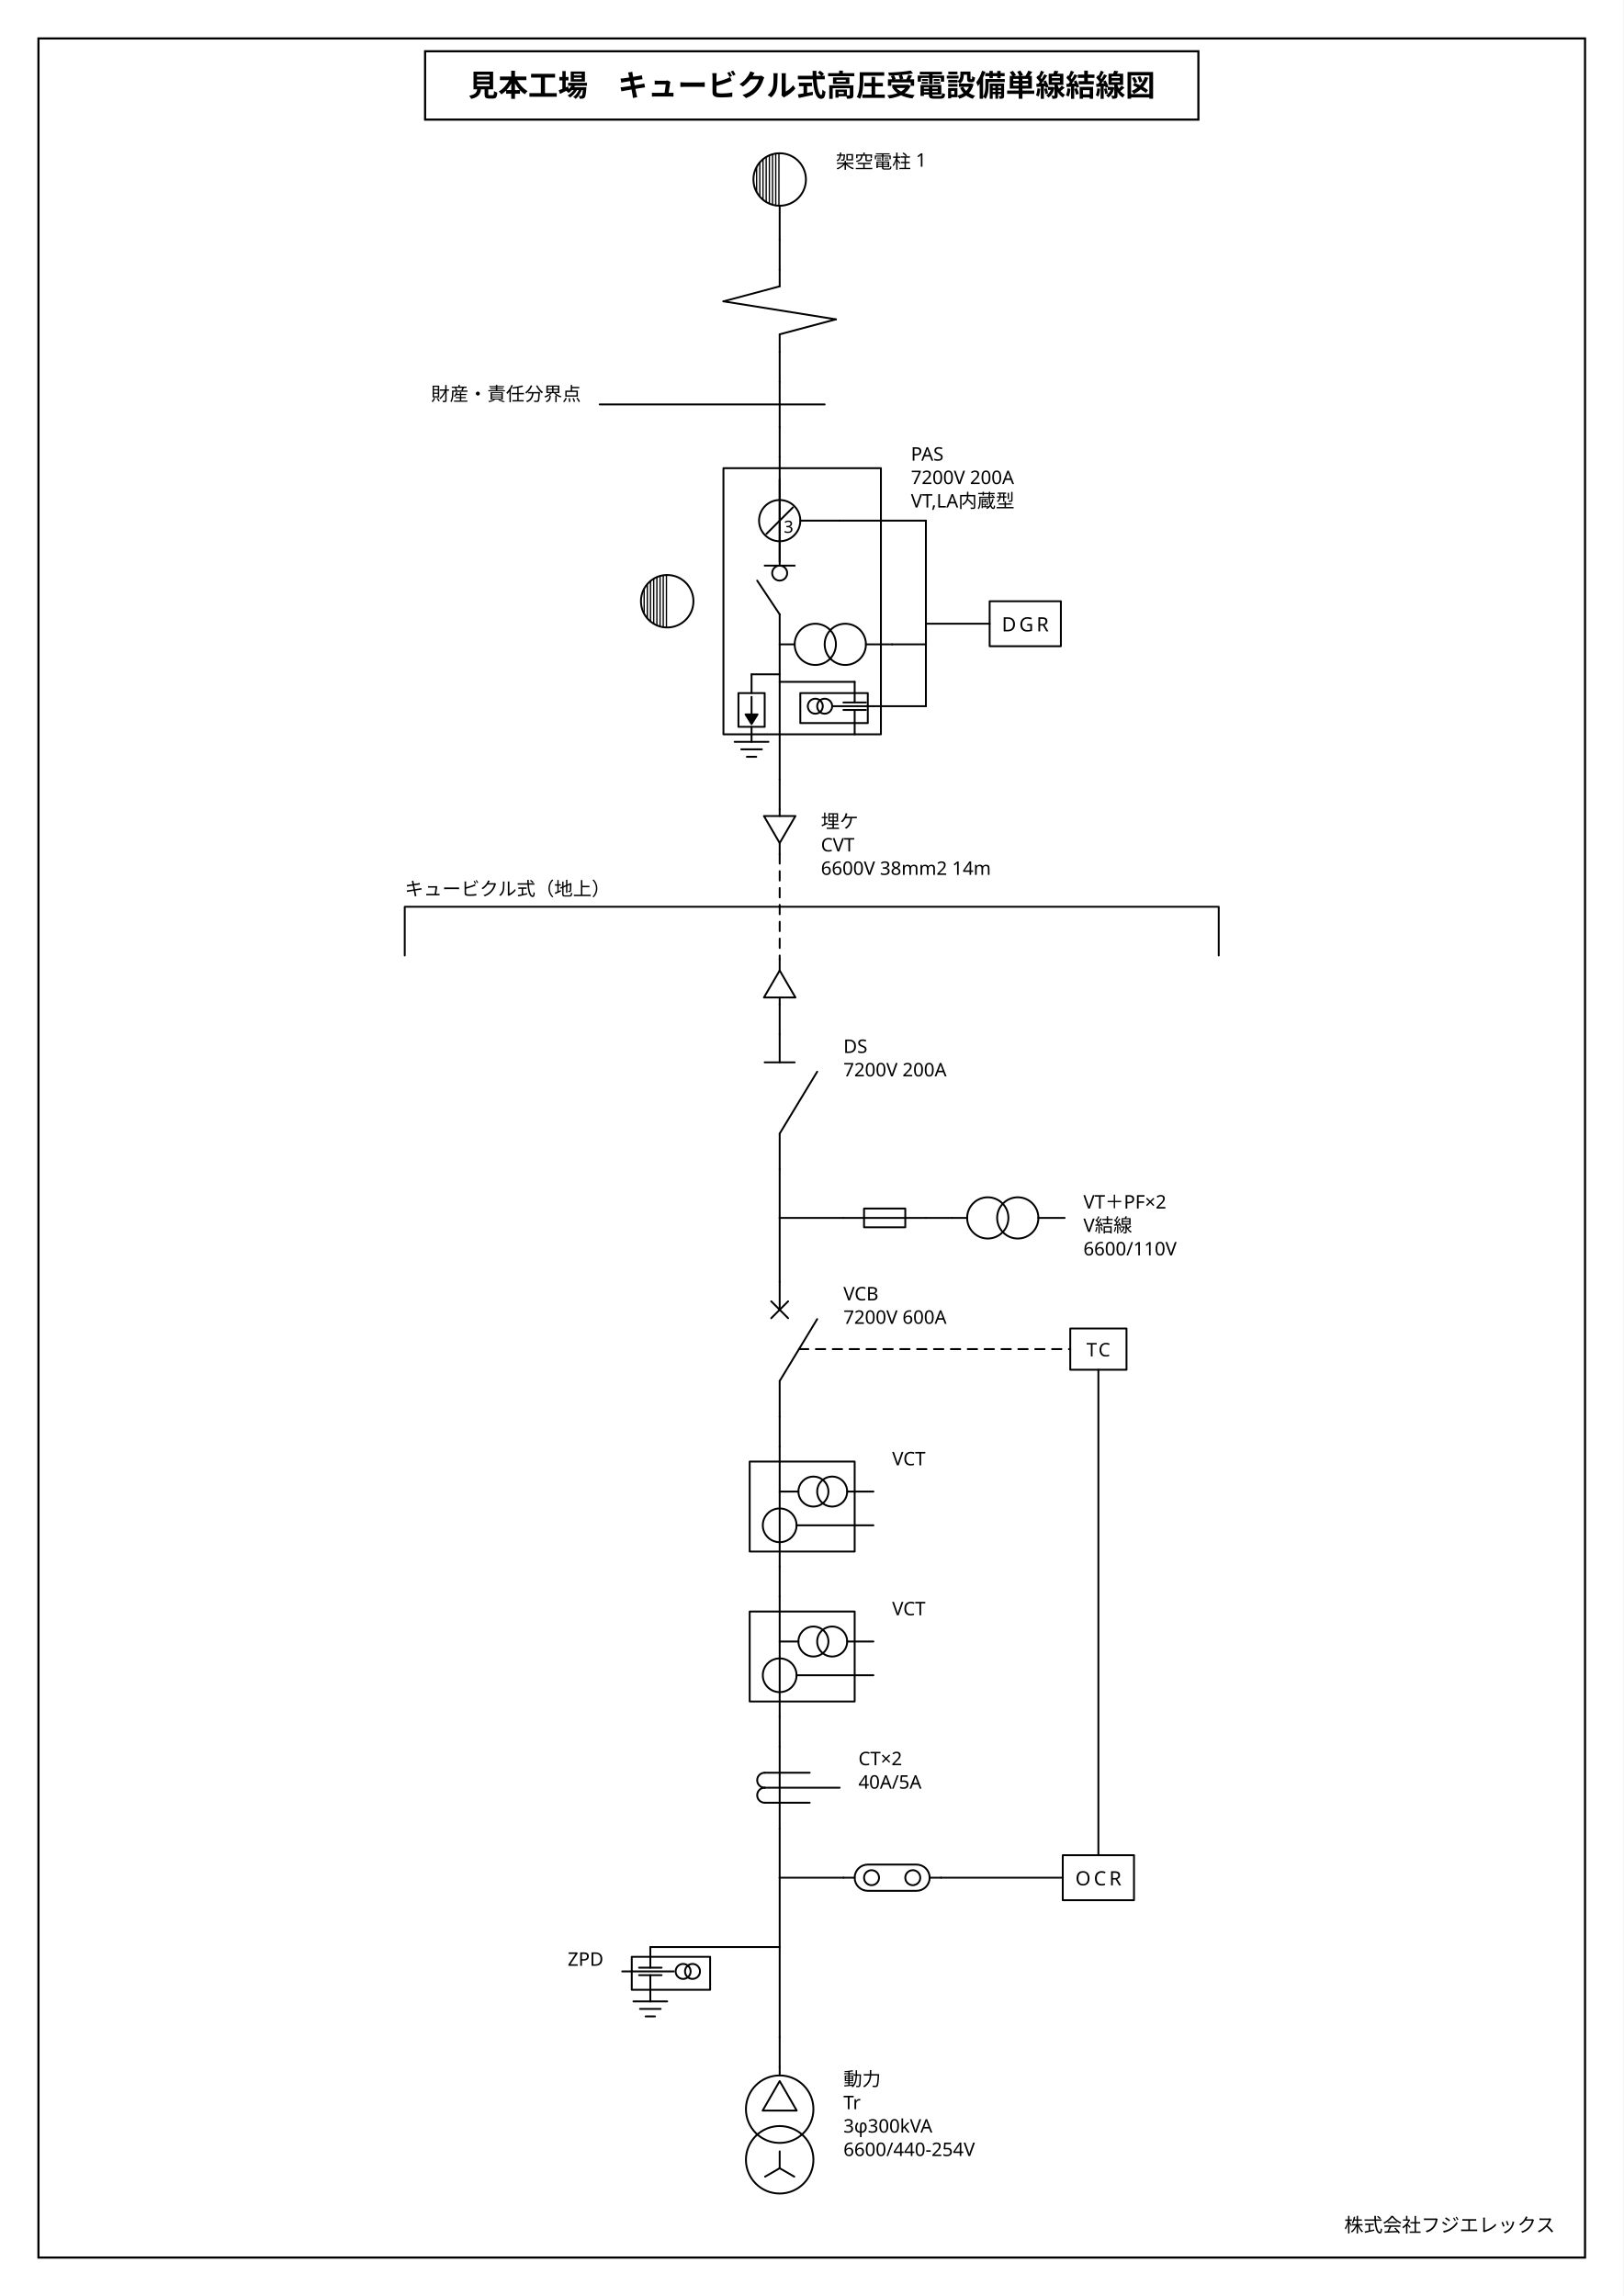
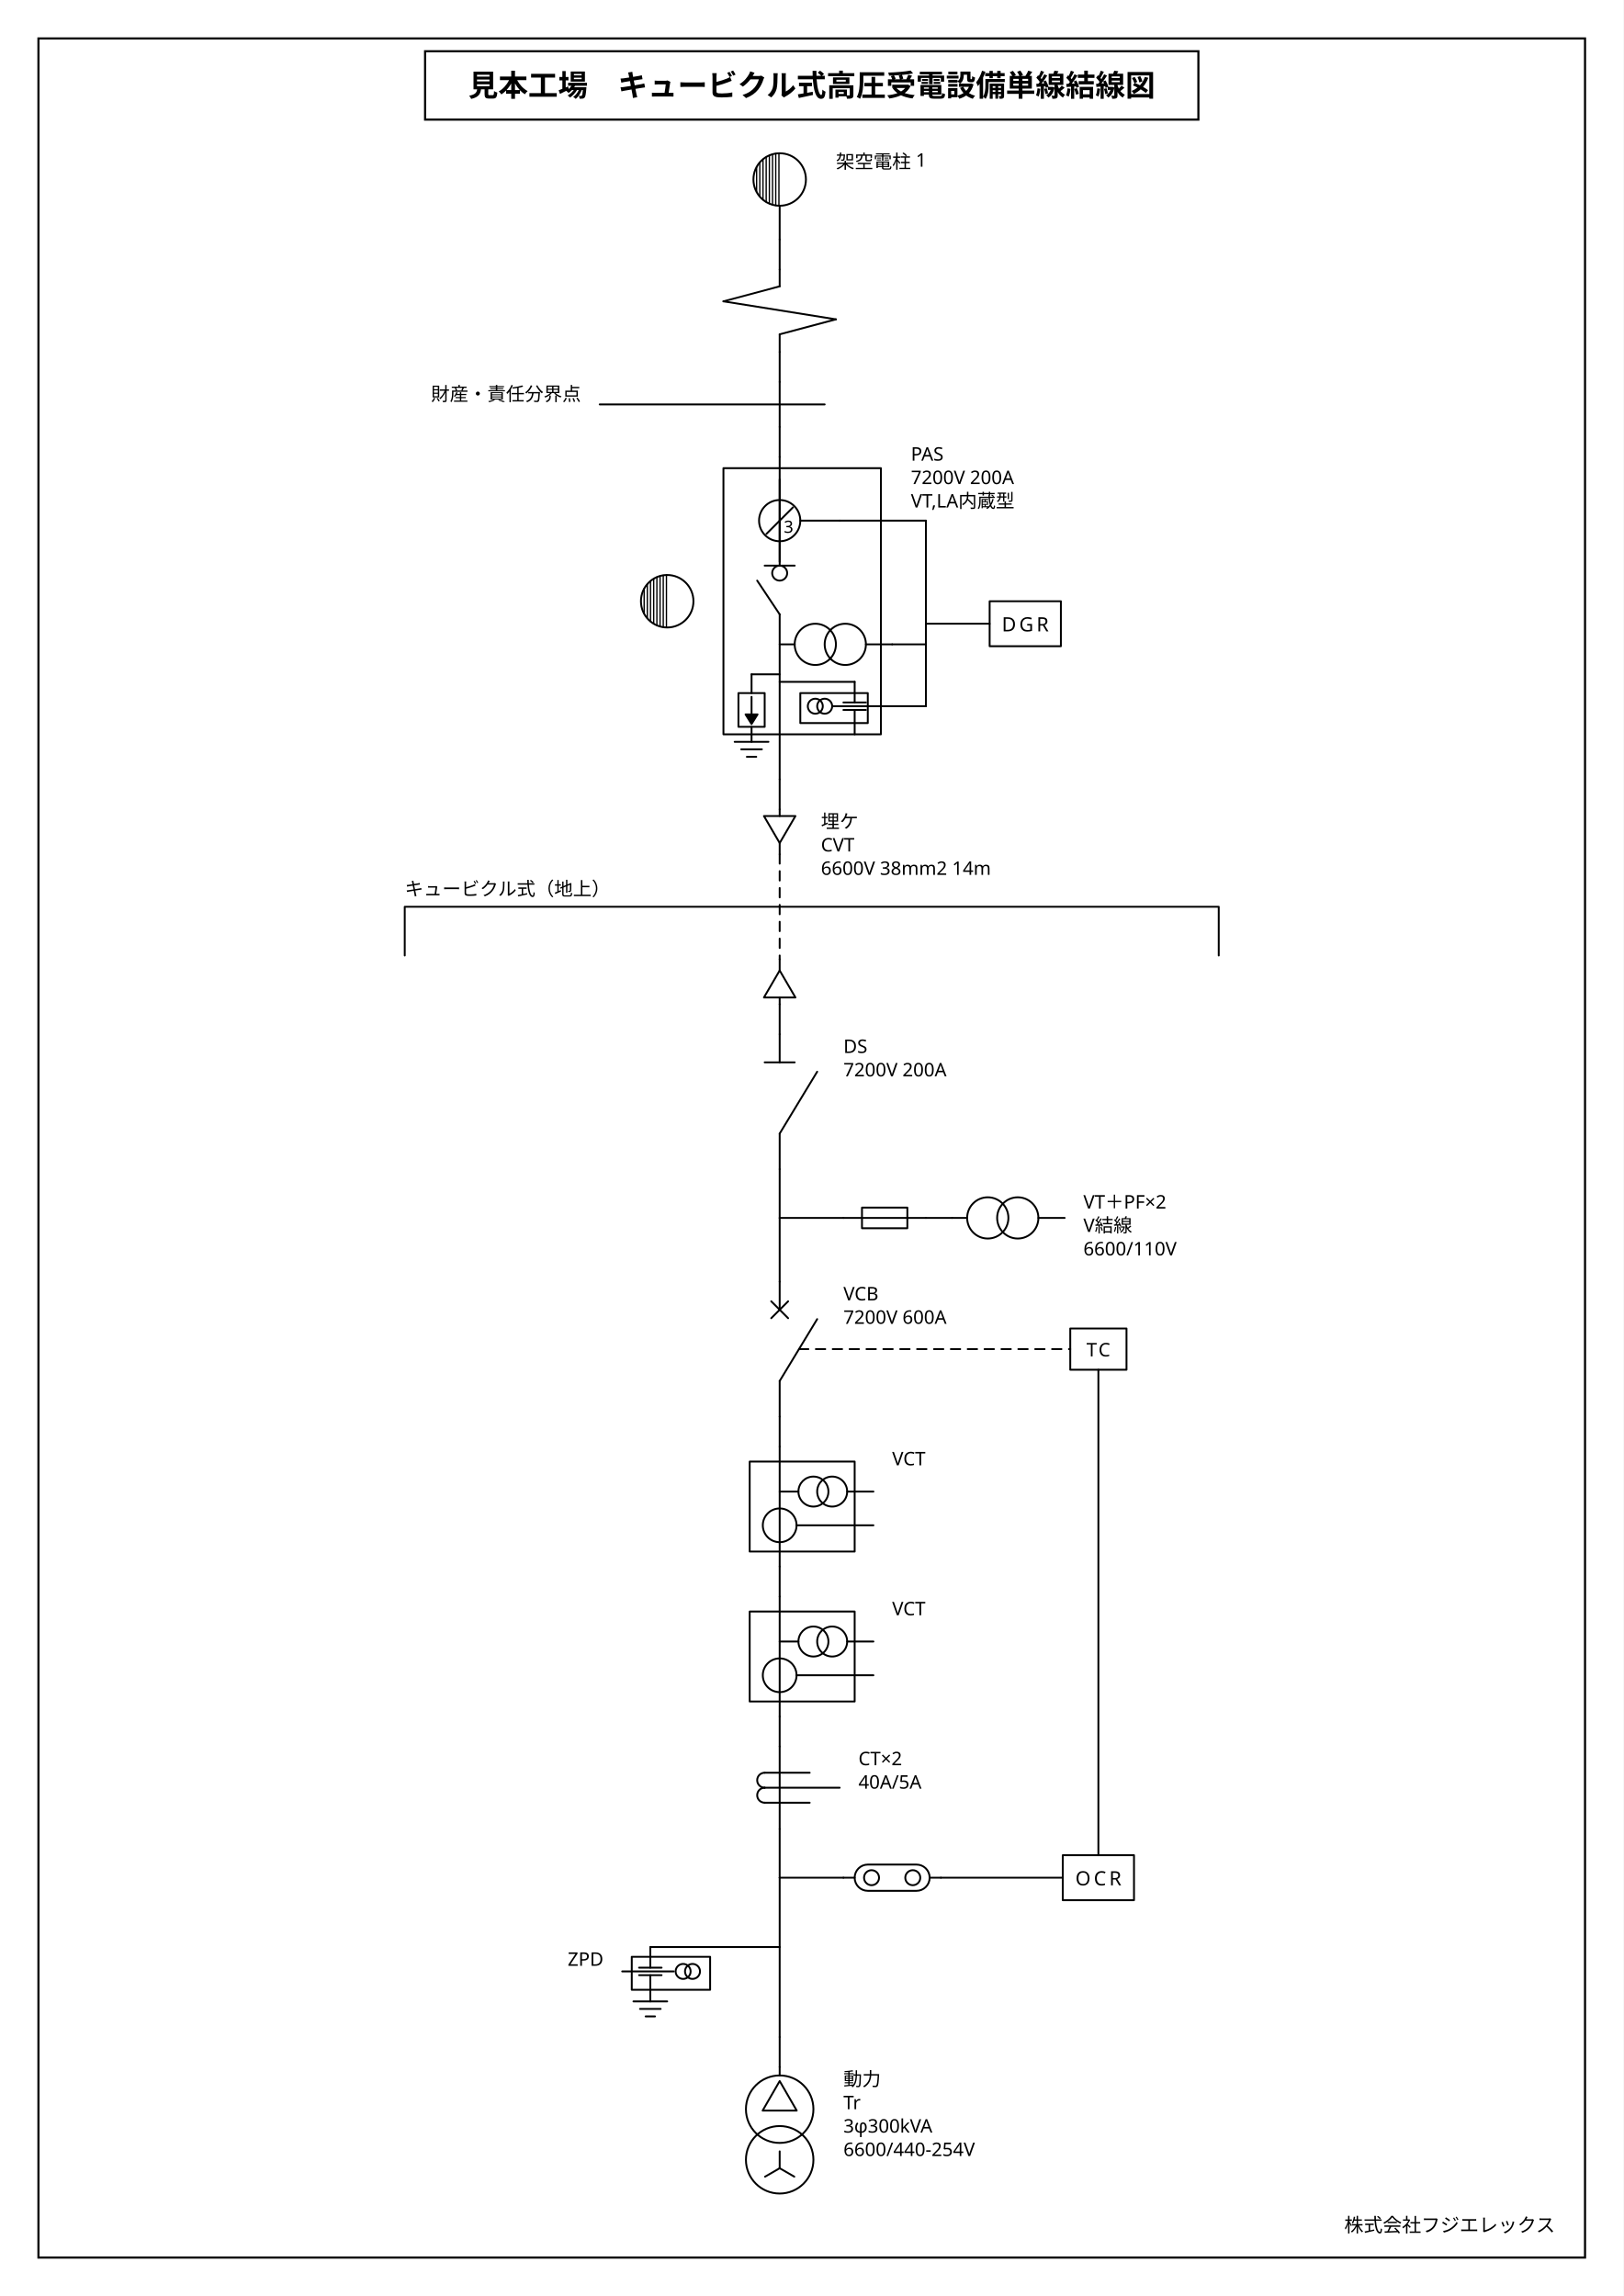
<svg xmlns="http://www.w3.org/2000/svg" viewBox="0 0 760 1075" width="760" height="1075">
  <rect x="0" y="0" width="760" height="1075" fill="#fff" />
  <g stroke="#000" fill="none">
    <rect x="18" y="18" width="724" height="1039" stroke-width="1" />
    <rect x="199" y="24" width="362" height="32" stroke-width="1" />
  </g>
  <text x="380" y="45" font-size="14" font-weight="700" text-anchor="middle" font-family="IPAGothic, 'IPAゴシック', 'Noto Sans JP', 'Hiragino Kaku Gothic ProN', 'Yu Gothic', sans-serif" fill="#000">見本工場　キュービクル式高圧受電設備単線結線図</text>
  <text x="728" y="1045" font-size="9" text-anchor="end" font-family="IPAGothic, 'IPAゴシック', 'Noto Sans JP', 'Hiragino Kaku Gothic ProN', 'Yu Gothic', sans-serif" fill="#000">株式会社フジエレックス</text>
  <g transform="translate(364.99 70) scale(0.8776)">
    <g stroke="#000" fill="none" stroke-linecap="round" stroke-linejoin="round" color="#000">
      <path d="M -200 404 L 234.2 404 M -200 404 L -200 430 M 234.2 404 L 234.2 430" fill="none" stroke-width="1" />
      <text x="-200" y="398" font-size="10" font-family="IPAGothic, 'IPAゴシック', 'Noto Sans JP', 'Hiragino Kaku Gothic ProN', 'Yu Gothic', sans-serif" fill="currentColor" stroke="none">キュービクル式（地上）</text>
      <line x1="0" y1="48" x2="0" y2="64" stroke-width="1" />
      <line x1="0" y1="108" x2="0" y2="124" stroke-width="1" />
      <line x1="0" y1="148" x2="0" y2="164" stroke-width="1" />
      <line x1="0" y1="280" x2="-15" y2="280" stroke-width="1" />
      <line x1="0" y1="284" x2="40" y2="284" stroke-width="1" />
      <line x1="32" y1="198" x2="78" y2="198" stroke-width="1" />
      <line x1="78" y1="198" x2="78" y2="253" stroke-width="1" />
      <line x1="60" y1="264" x2="78" y2="264" stroke-width="1" />
      <line x1="78" y1="264" x2="78" y2="253" stroke-width="1" />
      <line x1="50" y1="297" x2="78" y2="297" stroke-width="1" />
      <line x1="78" y1="297" x2="78" y2="253" stroke-width="1" />
      <line x1="78" y1="253" x2="112" y2="253" stroke-width="1" />
      <line x1="0" y1="336" x2="0" y2="352" stroke-width="1" />
      <line x1="0" y1="376" x2="0" y2="432" stroke-width="1" stroke-dasharray="5 4" />
      <line x1="0" y1="456" x2="0" y2="472" stroke-width="1" />
      <line x1="0" y1="544" x2="0" y2="570" stroke-width="1" />
      <line x1="0" y1="570" x2="34" y2="570" stroke-width="1" />
      <line x1="78" y1="570" x2="92" y2="570" stroke-width="1" />
      <line x1="0" y1="570" x2="0" y2="604" stroke-width="1" />
      <line x1="0" y1="676" x2="0" y2="692" stroke-width="1" />
      <line x1="0" y1="756" x2="0" y2="772" stroke-width="1" />
      <line x1="0" y1="836" x2="0" y2="852" stroke-width="1" />
      <line x1="0" y1="896" x2="0" y2="922" stroke-width="1" />
      <line x1="0" y1="922" x2="34" y2="922" stroke-width="1" />
      <line x1="86" y1="922" x2="151" y2="922" stroke-width="1" />
      <line x1="10.303" y1="640" x2="155" y2="640" stroke-width="1" stroke-dasharray="5 4" />
      <line x1="170" y1="651" x2="170" y2="910" stroke-width="1" />
      <line x1="0" y1="922" x2="0" y2="959" stroke-width="1" />
      <line x1="0" y1="959" x2="-69" y2="959" stroke-width="1" />
      <line x1="0" y1="959" x2="0" y2="1007" stroke-width="1" />
      <line x1="0" y1="1007" x2="0" y2="1023" stroke-width="1" />
      <g transform="translate(-16 0)">
        <circle cx="16" cy="16" r="14" fill="none" stroke-width="1" />
        <line x1="3.7" y1="9.313" x2="3.7" y2="22.687" stroke-width="0.7" />
        <line x1="5.4" y1="6.855" x2="5.4" y2="25.145" stroke-width="0.7" />
        <line x1="7.1" y1="5.193" x2="7.1" y2="26.807" stroke-width="0.7" />
        <line x1="8.8" y1="3.993" x2="8.8" y2="28.007" stroke-width="0.7" />
        <line x1="10.5" y1="3.126" x2="10.5" y2="28.874" stroke-width="0.7" />
        <line x1="12.2" y1="2.526" x2="12.2" y2="29.474" stroke-width="0.7" />
        <line x1="13.9" y1="2.158" x2="13.9" y2="29.842" stroke-width="0.7" />
        <line x1="15.6" y1="2.006" x2="15.6" y2="29.994" stroke-width="0.7" />
        <line x1="16" y1="30" x2="16" y2="48" stroke-width="1" />
      </g>
      <text x="30" y="10" font-size="10" text-anchor="start" font-family="IPAGothic, 'IPAゴシック', 'Noto Sans JP', 'Hiragino Kaku Gothic ProN', 'Yu Gothic', sans-serif" fill="currentColor" stroke="none">
        <tspan x="30" dy="0">架空電柱 1</tspan>
      </text>
      <g transform="translate(-30 64)">
        <line x1="30" y1="0" x2="30" y2="9" stroke-width="1" />
        <line x1="30" y1="9" x2="0" y2="17" stroke-width="1" />
        <line x1="0" y1="17" x2="60" y2="26.6" stroke-width="1" />
        <line x1="60" y1="26.6" x2="30" y2="34.6" stroke-width="1" />
        <line x1="30" y1="34.6" x2="30" y2="44" stroke-width="1" />
      </g>
      <g transform="translate(-96 124)">
        <line x1="96" y1="0" x2="96" y2="24" stroke-width="1" />
        <line x1="0" y1="12" x2="120" y2="12" stroke-width="1" />
      </g>
      <text x="-106" y="134" font-size="10" text-anchor="end" font-family="IPAGothic, 'IPAゴシック', 'Noto Sans JP', 'Hiragino Kaku Gothic ProN', 'Yu Gothic', sans-serif" fill="currentColor" stroke="none">
        <tspan x="-106" dy="0">財産・責任分界点</tspan>
      </text>
      <g transform="translate(-36 164)">
        <line x1="36" y1="0" x2="36" y2="6" stroke-width="1" />
        <rect x="6" y="6" width="84" height="142" fill="none" stroke-width="1" />
        <line x1="36" y1="6" x2="36" y2="58" stroke-width="1" />
        <line x1="28" y1="58" x2="44" y2="58" stroke-width="1" />
        <circle cx="36" cy="62" r="4" fill="none" stroke-width="1" />
        <line x1="36" y1="84" x2="24" y2="66" stroke-width="1" />
        <line x1="36" y1="84" x2="36" y2="172" stroke-width="1" />
      </g>
      <text x="70" y="166" font-size="10" text-anchor="start" font-family="IPAGothic, 'IPAゴシック', 'Noto Sans JP', 'Hiragino Kaku Gothic ProN', 'Yu Gothic', sans-serif" fill="currentColor" stroke="none">
        <tspan x="70" dy="0">PAS</tspan>
        <tspan x="70" dy="12.5">7200V 200A</tspan>
        <tspan x="70" dy="12.5">VT,LA内蔵型</tspan>
      </text>
      <g transform="translate(-76 225)">
        <circle cx="16" cy="16" r="14" fill="none" stroke-width="1" />
        <line x1="3.7" y1="9.313" x2="3.7" y2="22.687" stroke-width="0.7" />
        <line x1="5.4" y1="6.855" x2="5.4" y2="25.145" stroke-width="0.7" />
        <line x1="7.1" y1="5.193" x2="7.1" y2="26.807" stroke-width="0.7" />
        <line x1="8.8" y1="3.993" x2="8.8" y2="28.007" stroke-width="0.7" />
        <line x1="10.5" y1="3.126" x2="10.5" y2="28.874" stroke-width="0.7" />
        <line x1="12.2" y1="2.526" x2="12.2" y2="29.474" stroke-width="0.7" />
        <line x1="13.9" y1="2.158" x2="13.9" y2="29.842" stroke-width="0.7" />
        <line x1="15.6" y1="2.006" x2="15.6" y2="29.994" stroke-width="0.7" />
      </g>
      <g transform="translate(-20 176)">
        <line x1="20" y1="0" x2="20" y2="44" stroke-width="1" />
        <circle cx="20" cy="22" r="11" fill="none" stroke-width="1" />
        <line x1="12.929" y1="29.071" x2="27.071" y2="14.929" stroke-width="1" />
        <text x="24.75" y="25" font-size="9" text-anchor="middle" dominant-baseline="central" font-family="IPAGothic, 'IPAゴシック', 'Noto Sans JP', 'Hiragino Kaku Gothic ProN', 'Yu Gothic', sans-serif" fill="currentColor" stroke="none">3</text>
        <line x1="31" y1="22" x2="52" y2="22" stroke-width="1" />
      </g>
      <g transform="translate(0 249)">
        <line x1="0" y1="15" x2="8" y2="15" stroke-width="1" />
        <circle cx="19" cy="15" r="11" fill="none" stroke-width="1" />
        <circle cx="35" cy="15" r="11" fill="none" stroke-width="1" />
        <line x1="46" y1="15" x2="60" y2="15" stroke-width="1" />
      </g>
      <g transform="translate(-35 280)">
        <line x1="20" y1="0" x2="20" y2="10" stroke-width="1" />
        <rect x="13" y="10" width="14" height="18" fill="none" stroke-width="1" />
        <line x1="20" y1="12" x2="20" y2="23" stroke-width="1" />
        <polygon points="16.8,21.38 20,26.5 23.2,21.38" fill="currentColor" stroke-width="1" />
        <line x1="20" y1="28" x2="20" y2="36" stroke-width="1" />
        <line x1="11" y1="36" x2="29" y2="36" stroke-width="1" />
        <line x1="14.5" y1="40" x2="25.5" y2="40" stroke-width="1" />
        <line x1="17.5" y1="44" x2="22.5" y2="44" stroke-width="1" />
      </g>
      <g transform="translate(10 284)">
        <line x1="30" y1="0" x2="30" y2="11" stroke-width="1" />
        <rect x="1" y="6" width="36" height="16" fill="none" stroke-width="1" />
        <line x1="24" y1="11" x2="36" y2="11" stroke-width="1" />
        <line x1="24" y1="15" x2="36" y2="15" stroke-width="1" />
        <line x1="30" y1="15" x2="30" y2="28" stroke-width="1" />
        <line x1="18" y1="13" x2="40" y2="13" stroke-width="1" />
        <circle cx="9" cy="13" r="4" fill="none" stroke-width="1" />
        <circle cx="14" cy="13" r="4" fill="none" stroke-width="1" />
      </g>
      <g transform="translate(112 241)">
        <rect x="0" y="0" width="38" height="24" fill="none" stroke-width="1" />
        <text x="19" y="12" font-size="10.5" text-anchor="middle" dominant-baseline="central" font-family="IPAGothic, 'IPAゴシック', 'Noto Sans JP', 'Hiragino Kaku Gothic ProN', 'Yu Gothic', sans-serif" letter-spacing="1.6" fill="currentColor" stroke="none">DGR</text>
      </g>
      <g transform="translate(-12 352)">
        <line x1="12" y1="0" x2="12" y2="3.6" stroke-width="1" />
        <polygon points="3.6,3.6 20.4,3.6 12,18" fill="none" stroke-width="1" />
        <line x1="12" y1="18" x2="12" y2="24" stroke-width="1" />
      </g>
      <text x="22" y="362" font-size="10" text-anchor="start" font-family="IPAGothic, 'IPAゴシック', 'Noto Sans JP', 'Hiragino Kaku Gothic ProN', 'Yu Gothic', sans-serif" fill="currentColor" stroke="none">
        <tspan x="22" dy="0">埋ケ</tspan>
        <tspan x="22" dy="12.5">CVT</tspan>
        <tspan x="22" dy="12.5">6600V 38mm2 14m</tspan>
      </text>
      <g transform="translate(-12 432) rotate(180 12 12)">
        <line x1="12" y1="0" x2="12" y2="3.6" stroke-width="1" />
        <polygon points="3.6,3.6 20.4,3.6 12,18" fill="none" stroke-width="1" />
        <line x1="12" y1="18" x2="12" y2="24" stroke-width="1" />
      </g>
      <g transform="translate(-24 472)">
        <line x1="24" y1="0" x2="24" y2="15" stroke-width="1" />
        <line x1="16" y1="15" x2="32" y2="15" stroke-width="1" />
        <line x1="24" y1="53" x2="44" y2="20" stroke-width="1" />
        <line x1="24" y1="53" x2="24" y2="72" stroke-width="1" />
      </g>
      <text x="34" y="482" font-size="10" text-anchor="start" font-family="IPAGothic, 'IPAゴシック', 'Noto Sans JP', 'Hiragino Kaku Gothic ProN', 'Yu Gothic', sans-serif" fill="currentColor" stroke="none">
        <tspan x="34" dy="0">DS</tspan>
        <tspan x="34" dy="12.5">7200V 200A</tspan>
      </text>
      <g transform="translate(36 548) rotate(-90 20 22)">
        <line x1="20" y1="0" x2="20" y2="44" stroke-width="1" />
-         <rect x="15" y="11" width="10" height="22" fill="none" stroke-width="1" />
+         <rect x="14.5" y="9.9" width="11" height="24.2" fill="none" stroke-width="1" />
      </g>
      <g transform="translate(92 555)">
        <line x1="0" y1="15" x2="8" y2="15" stroke-width="1" />
        <circle cx="19" cy="15" r="11" fill="none" stroke-width="1" />
        <circle cx="35" cy="15" r="11" fill="none" stroke-width="1" />
        <line x1="46" y1="15" x2="60" y2="15" stroke-width="1" />
      </g>
      <text x="162" y="565" font-size="10" text-anchor="start" font-family="IPAGothic, 'IPAゴシック', 'Noto Sans JP', 'Hiragino Kaku Gothic ProN', 'Yu Gothic', sans-serif" fill="currentColor" stroke="none">
        <tspan x="162" dy="0">VT＋PF×2</tspan>
        <tspan x="162" dy="12.5">V結線</tspan>
        <tspan x="162" dy="12.5">6600/110V</tspan>
      </text>
      <g transform="translate(-24 604)">
        <line x1="24" y1="0" x2="24" y2="15" stroke-width="1" />
        <line x1="19.5" y1="10.5" x2="28.5" y2="19.5" stroke-width="1" />
        <line x1="28.5" y1="10.5" x2="19.5" y2="19.5" stroke-width="1" />
        <line x1="24" y1="53" x2="44" y2="20" stroke-width="1" />
        <line x1="24" y1="53" x2="24" y2="72" stroke-width="1" />
      </g>
      <text x="34" y="614" font-size="10" text-anchor="start" font-family="IPAGothic, 'IPAゴシック', 'Noto Sans JP', 'Hiragino Kaku Gothic ProN', 'Yu Gothic', sans-serif" fill="currentColor" stroke="none">
        <tspan x="34" dy="0">VCB</tspan>
        <tspan x="34" dy="12.5">7200V 600A</tspan>
      </text>
      <g transform="translate(-22 692)">
        <line x1="22" y1="0" x2="22" y2="64" stroke-width="1" />
        <rect x="6" y="8" width="56" height="48" fill="none" stroke-width="1" />
        <line x1="22" y1="24" x2="32" y2="24" stroke-width="1" />
        <circle cx="40" cy="24" r="8" fill="none" stroke-width="1" />
        <circle cx="50" cy="24" r="8" fill="none" stroke-width="1" />
        <line x1="58" y1="24" x2="72" y2="24" stroke-width="1" />
        <circle cx="22" cy="42" r="9" fill="none" stroke-width="1" />
        <line x1="31" y1="42" x2="72" y2="42" stroke-width="1" />
      </g>
      <text x="60" y="702" font-size="10" text-anchor="start" font-family="IPAGothic, 'IPAゴシック', 'Noto Sans JP', 'Hiragino Kaku Gothic ProN', 'Yu Gothic', sans-serif" fill="currentColor" stroke="none">
        <tspan x="60" dy="0">VCT</tspan>
      </text>
      <g transform="translate(-22 772)">
        <line x1="22" y1="0" x2="22" y2="64" stroke-width="1" />
        <rect x="6" y="8" width="56" height="48" fill="none" stroke-width="1" />
        <line x1="22" y1="24" x2="32" y2="24" stroke-width="1" />
        <circle cx="40" cy="24" r="8" fill="none" stroke-width="1" />
        <circle cx="50" cy="24" r="8" fill="none" stroke-width="1" />
        <line x1="58" y1="24" x2="72" y2="24" stroke-width="1" />
        <circle cx="22" cy="42" r="9" fill="none" stroke-width="1" />
        <line x1="31" y1="42" x2="72" y2="42" stroke-width="1" />
      </g>
      <text x="60" y="782" font-size="10" text-anchor="start" font-family="IPAGothic, 'IPAゴシック', 'Noto Sans JP', 'Hiragino Kaku Gothic ProN', 'Yu Gothic', sans-serif" fill="currentColor" stroke="none">
        <tspan x="60" dy="0">VCT</tspan>
      </text>
      <g transform="translate(-24 852)">
        <line x1="24" y1="0" x2="24" y2="44" stroke-width="1" />
        <line x1="16" y1="14" x2="40" y2="14" stroke-width="1" />
        <line x1="16" y1="30" x2="40" y2="30" stroke-width="1" />
        <line x1="16" y1="22" x2="56" y2="22" stroke-width="1" />
        <path d="M 16 14 A 4 4 0 0 0 16 22" fill="none" stroke-width="1" />
        <path d="M 16 22 A 4 4 0 0 0 16 30" fill="none" stroke-width="1" />
      </g>
      <text x="42" y="862" font-size="10" text-anchor="start" font-family="IPAGothic, 'IPAゴシック', 'Noto Sans JP', 'Hiragino Kaku Gothic ProN', 'Yu Gothic', sans-serif" fill="currentColor" stroke="none">
        <tspan x="42" dy="0">CT×2</tspan>
        <tspan x="42" dy="12.5">40A/5A</tspan>
      </text>
      <g transform="translate(34 911)">
        <line x1="0" y1="11" x2="6" y2="11" stroke-width="1" />
        <rect x="6" y="4" width="40" height="14" rx="7" fill="none" stroke-width="1" />
        <circle cx="15" cy="11" r="4" fill="none" stroke-width="1" />
        <circle cx="37" cy="11" r="4" fill="none" stroke-width="1" />
        <line x1="46" y1="11" x2="52" y2="11" stroke-width="1" />
      </g>
      <g transform="translate(151 910)">
        <rect x="0" y="0" width="38" height="24" fill="none" stroke-width="1" />
        <text x="19" y="12" font-size="10.5" text-anchor="middle" dominant-baseline="central" font-family="IPAGothic, 'IPAゴシック', 'Noto Sans JP', 'Hiragino Kaku Gothic ProN', 'Yu Gothic', sans-serif" letter-spacing="1.6" fill="currentColor" stroke="none">OCR</text>
      </g>
      <g transform="translate(155 629)">
        <rect x="0" y="0" width="30" height="22" fill="none" stroke-width="1" />
        <text x="15" y="11" font-size="10" text-anchor="middle" dominant-baseline="central" font-family="IPAGothic, 'IPAゴシック', 'Noto Sans JP', 'Hiragino Kaku Gothic ProN', 'Yu Gothic', sans-serif" letter-spacing="1" fill="currentColor" stroke="none">TC</text>
      </g>
      <g transform="translate(-84 959)">
        <line x1="15" y1="0" x2="15" y2="11" stroke-width="1" />
        <rect x="5.1" y="5.2" width="41.8" height="17.6" fill="none" stroke-width="1" />
        <line x1="9" y1="11" x2="21" y2="11" stroke-width="1" />
        <line x1="9" y1="15" x2="21" y2="15" stroke-width="1" />
        <line x1="15" y1="15" x2="15" y2="29" stroke-width="1" />
        <line x1="6" y1="29" x2="24" y2="29" stroke-width="1" />
        <line x1="9.5" y1="33" x2="20.5" y2="33" stroke-width="1" />
        <line x1="12.5" y1="37" x2="17.5" y2="37" stroke-width="1" />
        <line x1="0" y1="13" x2="27.5" y2="13" stroke-width="1" />
        <circle cx="32.5" cy="13" r="4" fill="none" stroke-width="1" />
        <circle cx="37.5" cy="13" r="4" fill="none" stroke-width="1" />
      </g>
      <text x="-94" y="969" font-size="10" text-anchor="end" font-family="IPAGothic, 'IPAゴシック', 'Noto Sans JP', 'Hiragino Kaku Gothic ProN', 'Yu Gothic', sans-serif" fill="currentColor" stroke="none">
        <tspan x="-94" dy="0">ZPD</tspan>
      </text>
      <g transform="translate(-24 1023)">
        <line x1="24" y1="0" x2="24" y2="4.5" stroke-width="1" />
        <circle cx="24" cy="22.5" r="18" fill="none" stroke-width="1" />
        <circle cx="24" cy="49.5" r="18" fill="none" stroke-width="1" />
        <polygon points="24,7.5 33.093,23.25 14.907,23.25" fill="none" stroke-width="1" />
        <line x1="24" y1="54" x2="24" y2="45" stroke-width="1" />
        <line x1="24" y1="54" x2="31.794" y2="58.5" stroke-width="1" />
        <line x1="24" y1="54" x2="16.206" y2="58.5" stroke-width="1" />
      </g>
      <text x="34" y="1033" font-size="10" text-anchor="start" font-family="IPAGothic, 'IPAゴシック', 'Noto Sans JP', 'Hiragino Kaku Gothic ProN', 'Yu Gothic', sans-serif" fill="currentColor" stroke="none">
        <tspan x="34" dy="0">動力</tspan>
        <tspan x="34" dy="12.5">Tr</tspan>
        <tspan x="34" dy="12.5">3φ300kVA</tspan>
        <tspan x="34" dy="12.5">6600/440-254V</tspan>
      </text>
    </g>
  </g>
</svg>
